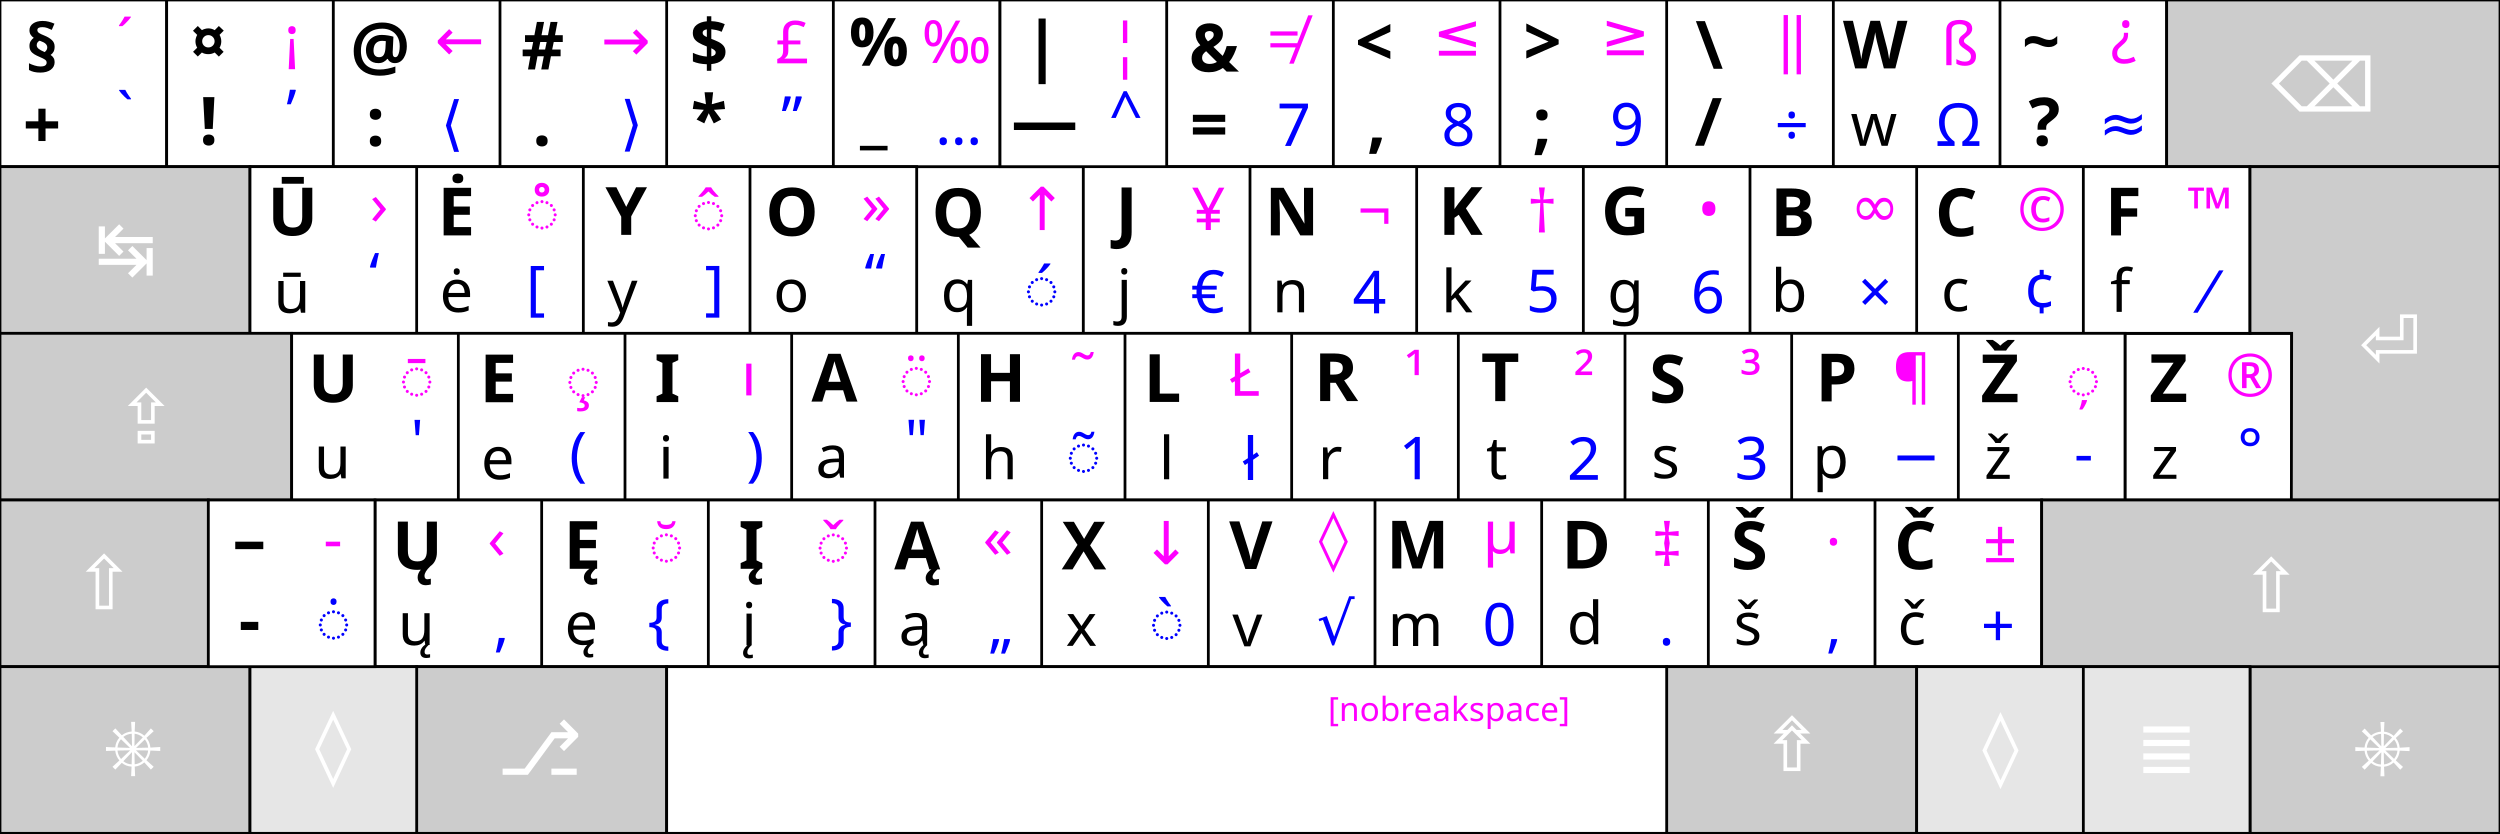
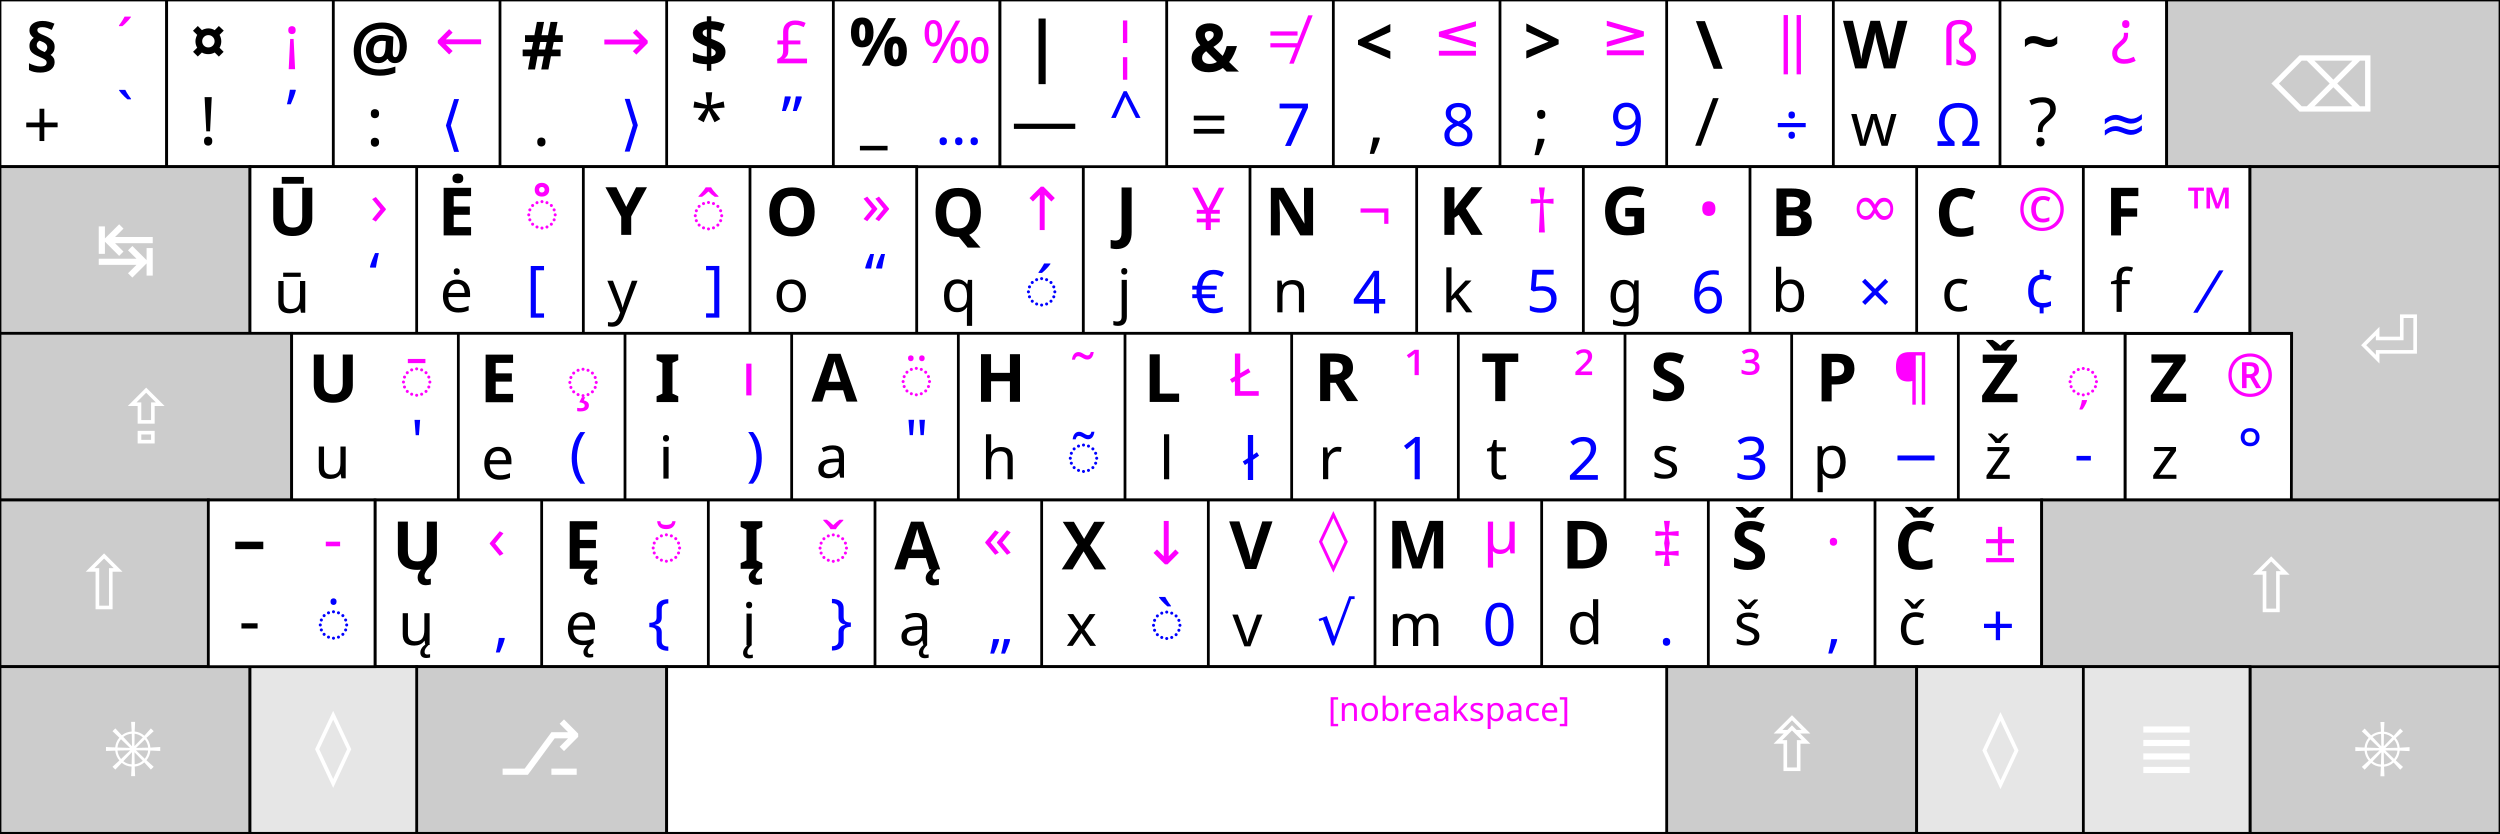
<svg xmlns="http://www.w3.org/2000/svg" width="900" height="300" version="1.0">
  <path d="m330 60h60v60h-60zm435 60h60v60h-60zm-765-120h60v60h-60z" fill="#fff" fill-rule="evenodd" stroke="#000" />
  <text x="41.972" y="22.325" fill="#ff00ff" font-family="'Noto Sans'" font-size="24px" font-weight="600" style="line-height:1.25">
    <tspan x="41.972" y="22.325" font-size="21.333px" font-weight="400" style="font-variant-caps:normal;font-variant-east-asian:normal;font-variant-ligatures:normal;font-variant-numeric:normal">´</tspan>
  </text>
  <path d="m60 0h60v60h-60z" fill="#fff" fill-rule="evenodd" stroke="#000" />
  <text x="103.034" y="47.534" fill="#0000ff" font-family="'Noto Sans'" font-size="24px" font-weight="600" style="line-height:1.25">
    <tspan x="103.034" y="47.534" font-size="21.333px" font-weight="400" style="font-variant-caps:normal;font-variant-east-asian:normal;font-variant-ligatures:normal;font-variant-numeric:normal">’</tspan>
  </text>
  <g fill-rule="evenodd" stroke="#000">
    <path d="m120 0h60v60h-60zm60 0h60v60h-60zm60 0h60v60h-60zm60 0h60v60h-60zm60 0h60v60h-60zm60 0h60v60h-60zm60 0h60v60h-60zm60 0h60v60h-60zm60 0h60v60h-60zm60 0h60v60h-60zm60 0h60v60h-60z" fill="#fff" />
    <path d="m780 0h120v60h-120zm-780 60h90v60h-90z" fill="#ccc" />
    <path d="m90 60h60v60h-60zm60 0h60v60h-60zm60 0h60v60h-60zm60 0h60v60h-60zm90-60h60v60h-60zm30 60h60v60h-60zm60 0h60v60h-60zm60 0h60v60h-60zm60 0h60v60h-60zm60 0h60v60h-60zm60 0h60v60h-60zm60 0h60v60h-60z" fill="#fff" />
    <path d="m0 120h105v60h-105z" fill="#ccc" />
    <path d="m105 120h60v60h-60zm60 0h60v60h-60zm60 0h60v60h-60zm60 0h60v60h-60zm60 0h60v60h-60zm60 0h60v60h-60zm60 0h60v60h-60zm60 0h60v60h-60zm60 0h60v60h-60zm60 0h60v60h-60zm60 0h60v60h-60z" fill="#fff" />
    <path d="m825 120h-15v-60h90v120h-75.11zm-825 60h75.002v60h-75.002z" fill="#ccc" />
    <path d="m135 180h60v60h-60zm60 0h60v60h-60zm60 0h60v60h-60zm60 0h60v60h-60zm60 0h60v60h-60zm60 0h60v60h-60zm60 0h60v60h-60zm60 0h60v60h-60zm60 0h60v60h-60zm60 0h60v60h-60z" fill="#fff" />
    <path d="m735 180h165v60h-165zm-735 60h90v60h-90zm810 0h90v60h-90zm-660 0h90v60h-90zm450 0h90v60h-90z" fill="#ccc" />
    <path d="m240 240h360v60h-360z" fill="#fff" />
    <path d="m90 240h60v60h-60zm600 0h60v60h-60zm60 0h60v60h-60z" fill="#e6e6e6" />
    <path d="m75 180h60v60h-60z" fill="#fff" />
  </g>
  <g font-family="'Noto Sans'">
    <g font-size="24px" font-weight="600">
      <text x="96.321" y="84.733" style="font-variant-caps:normal;font-variant-east-asian:normal;font-variant-ligatures:normal;font-variant-numeric:normal;line-height:1.25">
        <tspan x="96.321" y="84.733">Ū</tspan>
      </text>
      <text x="157.554" y="84.755" style="line-height:1.25">
        <tspan x="157.554" y="84.755">Ė</tspan>
      </text>
      <text x="217.954" y="84.549" style="line-height:1.25">
        <tspan x="217.954" y="84.549">Y</tspan>
      </text>
      <text x="275.553" y="84.873" style="line-height:1.25">
        <tspan x="275.553" y="84.873">O</tspan>
      </text>
      <text x="335.411" y="85.065" style="line-height:1.25">
        <tspan x="335.411" y="85.065">Q</tspan>
      </text>
      <text x="401.61" y="84.619" style="line-height:1.25">
        <tspan x="401.61" y="84.619">J</tspan>
      </text>
      <text x="455.349" y="84.739" style="line-height:1.25">
        <tspan x="455.349" y="84.739">N</tspan>
      </text>
      <text x="517.822" y="84.544" style="line-height:1.25">
        <tspan x="517.822" y="84.544">K</tspan>
      </text>
      <text x="576.429" y="84.492" style="line-height:1.25">
        <tspan x="576.429" y="84.492">G</tspan>
      </text>
      <text x="637.36" y="84.99" style="line-height:1.25">
        <tspan x="637.36" y="84.99">B</tspan>
      </text>
      <text x="696.617" y="85.023" style="line-height:1.25">
        <tspan x="696.617" y="85.023">C</tspan>
      </text>
      <text x="757.832" y="84.757" style="line-height:1.25">
        <tspan x="757.832" y="84.757">F</tspan>
      </text>
      <text x="773.712" y="144.722" style="line-height:1.25">
        <tspan x="773.712" y="144.722">Z</tspan>
      </text>
      <text x="712.983" y="144.788" style="line-height:1.25">
        <tspan x="712.983" y="144.788">Ž</tspan>
      </text>
      <text x="653.614" y="144.499" style="line-height:1.25">
        <tspan x="653.614" y="144.499">P</tspan>
      </text>
-       <text x="593.729" y="144.969" style="line-height:1.25">
-         <tspan x="593.729" y="144.969">S</tspan>
+       <text x="594.027" y="144.225" style="line-height:1.25">
+         <tspan x="594.027" y="144.225">S</tspan>
      </text>
      <text x="533.145" y="144.408" style="line-height:1.25">
        <tspan x="533.145" y="144.408">T</tspan>
      </text>
      <text x="473.092" y="144.383" style="line-height:1.25">
        <tspan x="473.092" y="144.383">R</tspan>
      </text>
      <text x="411.73" y="144.696" style="line-height:1.25">
        <tspan x="411.73" y="144.696">L</tspan>
      </text>
      <text x="350.997" y="144.647" style="line-height:1.25">
        <tspan x="350.997" y="144.647">H</tspan>
      </text>
      <text x="292.123" y="144.575" style="line-height:1.25">
        <tspan x="292.123" y="144.575">A</tspan>
      </text>
      <text x="235.605" y="144.734" style="line-height:1.25">
        <tspan x="235.605" y="144.734">I</tspan>
      </text>
      <text x="172.67" y="144.804" style="line-height:1.25">
        <tspan x="172.67" y="144.804">E</tspan>
      </text>
      <text x="110.911" y="144.766" style="line-height:1.25">
        <tspan x="110.911" y="144.766">U</tspan>
      </text>
      <text x="90" y="202.5" style="line-height:1.25" />
      <text x="85.964" y="231.763" style="line-height:1.25">
-         <tspan x="85.964" y="231.763" font-weight="700">-</tspan>
+         <tspan x="85.964" y="231.763" font-family="'Noto Sans'" font-weight="normal">-</tspan>
      </text>
      <text x="83.739" y="202.799" style="line-height:1.25">
        <tspan x="83.739" y="202.799">–</tspan>
      </text>
    </g>
    <text x="113.717" y="231.2" fill="#0000ff" font-size="21.333px" font-weight="400" style="font-variant-caps:normal;font-variant-east-asian:normal;font-variant-ligatures:normal;font-variant-numeric:normal;line-height:1.25">
      <tspan x="113.717" y="231.2" style="font-variant-caps:normal;font-variant-east-asian:normal;font-variant-ligatures:normal;font-variant-numeric:normal">̇</tspan>
    </text>
    <g font-size="24px" font-weight="600">
      <text x="8.253" y="53.424" style="line-height:1.25">
-         <tspan x="8.253" y="53.424">+</tspan>
+         <tspan x="8.253" y="53.424" font-family="'Noto Sans'" font-weight="normal">+</tspan>
      </text>
      <text x="9.183" y="25.899" style="line-height:1.25">
        <tspan x="9.183" y="25.899">§</tspan>
      </text>
      <text x="42.012" y="48.692" fill="#0000ff" style="line-height:1.25">
        <tspan x="42.012" y="48.692" font-size="21.333px" font-weight="400" style="font-variant-caps:normal;font-variant-east-asian:normal;font-variant-ligatures:normal;font-variant-numeric:normal">`</tspan>
      </text>
      <text x="45" y="7.5" style="line-height:1.25" />
      <text x="71.714" y="52.097" style="line-height:1.25">
-         <tspan x="71.714" y="52.097">!</tspan>
+         <tspan x="71.714" y="52.097" font-family="'Noto Sans'" font-weight="normal">!</tspan>
      </text>
      <text x="68.16" y="23.345" style="line-height:1.25">
        <tspan x="68.16" y="23.345">¤</tspan>
      </text>
      <text x="131.761" y="52.492" style="line-height:1.25">
-         <tspan x="131.761" y="52.492">:</tspan>
+         <tspan x="131.761" y="52.492" font-family="'Noto Sans'" font-weight="normal">:</tspan>
      </text>
      <text x="126.132" y="25.242" style="line-height:1.25">
        <tspan x="126.132" y="25.242">@</tspan>
      </text>
      <text x="191.674" y="52.411" style="line-height:1.25">
-         <tspan x="191.674" y="52.411">.</tspan>
+         <tspan x="191.674" y="52.411" font-family="'Noto Sans'" font-weight="normal">.</tspan>
      </text>
      <text x="187.629" y="25.01" style="line-height:1.25">
        <tspan x="187.629" y="25.01">#</tspan>
      </text>
      <text x="248.661" y="51.443" style="line-height:1.25">
-         <tspan x="248.661" y="51.443">*</tspan>
+         <tspan x="248.661" y="51.443" font-family="'Noto Sans'" font-weight="normal">*</tspan>
      </text>
      <text x="248.384" y="24.085" style="line-height:1.25">
        <tspan x="248.384" y="24.085">$</tspan>
      </text>
      <text x="309.619" y="50.344" style="line-height:1.25">
        <tspan x="309.619" y="50.344">_</tspan>
      </text>
      <text x="305.592" y="23.677" style="line-height:1.25">
        <tspan x="305.592" y="23.677">%</tspan>
      </text>
      <text x="364.051" y="51.905" style="line-height:1.25">
-         <tspan x="364.051" y="51.905">—</tspan>
+         <tspan x="364.051" y="51.905" font-family="'Noto Sans'" font-weight="normal">—</tspan>
      </text>
      <text x="368.551" y="24.839" style="line-height:1.25">
        <tspan x="368.551" y="24.839">|</tspan>
      </text>
      <text x="399.201" y="48.147" fill="#0000ff" style="line-height:1.25">
        <tspan x="399.201" y="48.147" font-size="21.333px" font-weight="400" style="font-variant-caps:normal;font-variant-east-asian:normal;font-variant-ligatures:normal;font-variant-numeric:normal">^</tspan>
      </text>
      <text x="428.406" y="53.324" style="line-height:1.25">
-         <tspan x="428.406" y="53.324">=</tspan>
+         <tspan x="428.406" y="53.324" font-family="'Noto Sans'" font-weight="normal">=</tspan>
      </text>
      <text x="428.014" y="25.779" style="line-height:1.25">
        <tspan x="428.014" y="25.779">&amp;</tspan>
      </text>
      <text x="459.715" y="52.534" fill="#0000ff" style="line-height:1.25">
        <tspan x="459.715" y="52.534" font-size="21.333px" font-weight="400" style="font-variant-caps:normal;font-variant-east-asian:normal;font-variant-ligatures:normal;font-variant-numeric:normal">7</tspan>
      </text>
      <text x="518.928" y="52.491" fill="#0000ff" style="line-height:1.25">
        <tspan x="518.928" y="52.491" font-size="21.333px" font-weight="400" style="font-variant-caps:normal;font-variant-east-asian:normal;font-variant-ligatures:normal;font-variant-numeric:normal">8</tspan>
      </text>
      <text x="492.135" y="52.291" style="line-height:1.25">
-         <tspan x="492.135" y="52.291">,</tspan>
+         <tspan x="492.135" y="52.291" font-family="'Noto Sans'" font-weight="normal">,</tspan>
      </text>
      <text x="487.853" y="23.633" style="line-height:1.25">
        <tspan x="487.853" y="23.633">&lt;</tspan>
      </text>
      <text x="551.669" y="52.75" style="line-height:1.25">
-         <tspan x="551.669" y="52.75">;</tspan>
+         <tspan x="551.669" y="52.75" font-family="'Noto Sans'" font-weight="normal">;</tspan>
      </text>
      <text x="548.438" y="23.454" style="line-height:1.25">
        <tspan x="548.438" y="23.454">&gt;</tspan>
      </text>
      <text x="579.629" y="52.387" fill="#0000ff" style="line-height:1.25">
        <tspan x="579.629" y="52.387" font-size="21.333px" font-weight="400" style="font-variant-caps:normal;font-variant-east-asian:normal;font-variant-ligatures:normal;font-variant-numeric:normal">9</tspan>
      </text>
      <text x="610.039" y="52.459" style="line-height:1.25">
-         <tspan x="610.039" y="52.459">/</tspan>
+         <tspan x="610.039" y="52.459" font-family="'Noto Sans'" font-weight="normal">/</tspan>
      </text>
      <text x="610.382" y="24.759" style="line-height:1.25">
        <tspan x="610.382" y="24.759">\</tspan>
      </text>
      <text x="638.946" y="52.557" fill="#0000ff" style="line-height:1.25">
        <tspan x="638.946" y="52.557" font-size="21.333px" font-weight="400" style="font-variant-caps:normal;font-variant-east-asian:normal;font-variant-ligatures:normal;font-variant-numeric:normal">÷</tspan>
      </text>
      <text x="663.474" y="24.626" style="line-height:1.25">
        <tspan x="663.474" y="24.626">W</tspan>
      </text>
      <text x="730.291" y="52.383" style="line-height:1.25">
-         <tspan x="730.291" y="52.383">?</tspan>
+         <tspan x="730.291" y="52.383" font-family="'Noto Sans'" font-weight="normal">?</tspan>
      </text>
      <text x="727.938" y="23.425" style="line-height:1.25">
        <tspan x="727.938" y="23.425">~</tspan>
      </text>
      <text x="141.178" y="204.914" style="line-height:1.25">
        <tspan x="141.178" y="204.914">Ų</tspan>
      </text>
      <text x="202.939" y="204.777" style="line-height:1.25">
        <tspan x="202.939" y="204.777">Ę</tspan>
      </text>
      <text x="265.869" y="204.773" style="line-height:1.25">
        <tspan x="265.869" y="204.773">Į</tspan>
      </text>
      <text x="321.92" y="204.994" style="line-height:1.25">
        <tspan x="321.92" y="204.994">Ą</tspan>
      </text>
      <text x="382.215" y="204.981" style="line-height:1.25">
        <tspan x="382.215" y="204.981">X</tspan>
      </text>
      <text x="442.504" y="204.838" style="line-height:1.25">
        <tspan x="442.504" y="204.838">V</tspan>
      </text>
      <text x="499.063" y="204.653" style="line-height:1.25">
        <tspan x="499.063" y="204.653">M</tspan>
      </text>
      <text x="562.141" y="204.685" style="line-height:1.25">
        <tspan x="562.141" y="204.685">D</tspan>
      </text>
      <text x="623.147" y="204.945" style="line-height:1.25">
        <tspan x="623.147" y="204.945">Š</tspan>
      </text>
      <text x="681.896" y="204.91" style="line-height:1.25">
        <tspan x="681.896" y="204.91">Č</tspan>
      </text>
    </g>
    <g fill="#00f">
      <text x="413.688" y="231.315" font-size="21.333px" font-weight="400" style="font-variant-caps:normal;font-variant-east-asian:normal;font-variant-ligatures:normal;font-variant-numeric:normal;line-height:1.25">
        <tspan x="413.688" y="231.315" style="font-variant-caps:normal;font-variant-east-asian:normal;font-variant-ligatures:normal;font-variant-numeric:normal">̀</tspan>
      </text>
      <text x="383.724" y="171.176" font-size="21.333px" font-weight="400" style="font-variant-caps:normal;font-variant-east-asian:normal;font-variant-ligatures:normal;font-variant-numeric:normal;line-height:1.25">
        <tspan x="383.724" y="171.176" style="font-variant-caps:normal;font-variant-east-asian:normal;font-variant-ligatures:normal;font-variant-numeric:normal">̃</tspan>
      </text>
      <text x="368.65" y="111.271" font-size="24px" font-weight="600" style="line-height:1.25">
        <tspan x="368.65" y="111.271" font-size="21.333px" font-weight="400" style="font-variant-caps:normal;font-variant-east-asian:normal;font-variant-ligatures:normal;font-variant-numeric:normal">́</tspan>
      </text>
      <g font-size="21.333px" font-weight="400">
        <text x="147.835" y="166.394" style="font-variant-caps:normal;font-variant-east-asian:normal;font-variant-ligatures:normal;font-variant-numeric:normal;line-height:1.25">
          <tspan x="147.835" y="166.394" style="font-variant-caps:normal;font-variant-east-asian:normal;font-variant-ligatures:normal;font-variant-numeric:normal">'</tspan>
        </text>
        <text x="204.947" y="170.774" style="font-variant-caps:normal;font-variant-east-asian:normal;font-variant-ligatures:normal;font-variant-numeric:normal;line-height:1.25">
          <tspan x="204.947" y="170.774" style="font-variant-caps:normal;font-variant-east-asian:normal;font-variant-ligatures:normal;font-variant-numeric:normal">(</tspan>
        </text>
        <text x="268.696" y="170.745" style="font-variant-caps:normal;font-variant-east-asian:normal;font-variant-ligatures:normal;font-variant-numeric:normal;line-height:1.25">
          <tspan x="268.696" y="170.745" style="font-variant-caps:normal;font-variant-east-asian:normal;font-variant-ligatures:normal;font-variant-numeric:normal">)</tspan>
        </text>
        <text x="325.671" y="166.354" style="font-variant-caps:normal;font-variant-east-asian:normal;font-variant-ligatures:normal;font-variant-numeric:normal;line-height:1.25">
          <tspan x="325.671" y="166.354" style="font-variant-caps:normal;font-variant-east-asian:normal;font-variant-ligatures:normal;font-variant-numeric:normal">"</tspan>
        </text>
        <text x="177.855" y="232.13" style="font-variant-caps:normal;font-variant-east-asian:normal;font-variant-ligatures:normal;font-variant-numeric:normal;line-height:1.25">
          <tspan x="177.855" y="232.13" style="font-variant-caps:normal;font-variant-east-asian:normal;font-variant-ligatures:normal;font-variant-numeric:normal">‚</tspan>
        </text>
        <text x="233.169" y="230.933" style="font-variant-caps:normal;font-variant-east-asian:normal;font-variant-ligatures:normal;font-variant-numeric:normal;line-height:1.25">
          <tspan x="233.169" y="230.933" style="font-variant-caps:normal;font-variant-east-asian:normal;font-variant-ligatures:normal;font-variant-numeric:normal">{</tspan>
        </text>
        <text x="298.813" y="230.823" style="font-variant-caps:normal;font-variant-east-asian:normal;font-variant-ligatures:normal;font-variant-numeric:normal;line-height:1.25">
          <tspan x="298.813" y="230.823" style="font-variant-caps:normal;font-variant-east-asian:normal;font-variant-ligatures:normal;font-variant-numeric:normal">}</tspan>
        </text>
        <text x="355.845" y="232.54" style="font-variant-caps:normal;font-variant-east-asian:normal;font-variant-ligatures:normal;font-variant-numeric:normal;line-height:1.25">
          <tspan x="355.845" y="232.54" style="font-variant-caps:normal;font-variant-east-asian:normal;font-variant-ligatures:normal;font-variant-numeric:normal">„</tspan>
        </text>
      </g>
      <g font-size="24px" font-weight="600">
        <text x="132.92" y="106.346" style="line-height:1.25">
          <tspan x="132.92" y="106.346" font-size="21.333px" font-weight="400" style="font-variant-caps:normal;font-variant-east-asian:normal;font-variant-ligatures:normal;font-variant-numeric:normal">‘</tspan>
        </text>
        <text x="189.366" y="110.991" style="line-height:1.25">
          <tspan x="189.366" y="110.991" font-size="21.333px" font-weight="400" style="font-variant-caps:normal;font-variant-east-asian:normal;font-variant-ligatures:normal;font-variant-numeric:normal">[</tspan>
        </text>
        <text x="253.649" y="110.978" style="line-height:1.25">
          <tspan x="253.649" y="110.978" font-size="21.333px" font-weight="400" style="font-variant-caps:normal;font-variant-east-asian:normal;font-variant-ligatures:normal;font-variant-numeric:normal">]</tspan>
        </text>
        <text x="311.211" y="106.666" style="line-height:1.25">
          <tspan x="311.211" y="106.666" font-size="21.333px" font-weight="400" style="font-variant-caps:normal;font-variant-east-asian:normal;font-variant-ligatures:normal;font-variant-numeric:normal">“</tspan>
        </text>
        <text x="428.733" y="112.567" style="line-height:1.25">
          <tspan x="428.733" y="112.567" font-size="21.333px" font-weight="400" style="font-variant-caps:normal;font-variant-east-asian:normal;font-variant-ligatures:normal;font-variant-numeric:normal">€</tspan>
        </text>
        <text x="486.915" y="112.789" style="line-height:1.25">
          <tspan x="486.915" y="112.789" font-size="21.333px" font-weight="400" style="font-variant-caps:normal;font-variant-east-asian:normal;font-variant-ligatures:normal;font-variant-numeric:normal">4</tspan>
        </text>
        <text x="549.395" y="112.373" style="line-height:1.25">
          <tspan x="549.395" y="112.373" font-size="21.333px" font-weight="400" style="font-variant-caps:normal;font-variant-east-asian:normal;font-variant-ligatures:normal;font-variant-numeric:normal">5</tspan>
        </text>
        <text x="608.719" y="112.715" style="line-height:1.25">
          <tspan x="608.719" y="112.715" font-size="21.333px" font-weight="400" style="font-variant-caps:normal;font-variant-east-asian:normal;font-variant-ligatures:normal;font-variant-numeric:normal">6</tspan>
        </text>
        <text x="668.963" y="112.602" style="line-height:1.25">
          <tspan x="668.963" y="112.602" font-size="21.333px" font-weight="400" style="font-variant-caps:normal;font-variant-east-asian:normal;font-variant-ligatures:normal;font-variant-numeric:normal">×</tspan>
        </text>
      </g>
      <g font-size="21.333px" font-weight="400">
        <text x="447.577" y="172.805" style="font-variant-caps:normal;font-variant-east-asian:normal;font-variant-ligatures:normal;font-variant-numeric:normal;line-height:1.25">
          <tspan x="447.577" y="172.805" style="font-variant-caps:normal;font-variant-east-asian:normal;font-variant-ligatures:normal;font-variant-numeric:normal">ł</tspan>
        </text>
        <text x="503.544" y="172.531" style="font-variant-caps:normal;font-variant-east-asian:normal;font-variant-ligatures:normal;font-variant-numeric:normal;line-height:1.25">
          <tspan x="503.544" y="172.531" style="font-variant-caps:normal;font-variant-east-asian:normal;font-variant-ligatures:normal;font-variant-numeric:normal">1</tspan>
        </text>
        <text x="564.138" y="172.739" style="font-variant-caps:normal;font-variant-east-asian:normal;font-variant-ligatures:normal;font-variant-numeric:normal;line-height:1.25">
          <tspan x="564.138" y="172.739" style="font-variant-caps:normal;font-variant-east-asian:normal;font-variant-ligatures:normal;font-variant-numeric:normal">2</tspan>
        </text>
        <text x="624.524" y="172.565" style="font-variant-caps:normal;font-variant-east-asian:normal;font-variant-ligatures:normal;font-variant-numeric:normal;line-height:1.25">
          <tspan x="624.524" y="172.565" style="font-variant-caps:normal;font-variant-east-asian:normal;font-variant-ligatures:normal;font-variant-numeric:normal">3</tspan>
        </text>
        <text x="680.825" y="171.551" style="font-variant-caps:normal;font-variant-east-asian:normal;font-variant-ligatures:normal;font-variant-numeric:normal;line-height:1.25">
          <tspan x="680.825" y="171.551" style="font-variant-caps:normal;font-variant-east-asian:normal;font-variant-ligatures:normal;font-variant-numeric:normal">−</tspan>
        </text>
      </g>
      <g font-size="24px" font-weight="600">
        <text x="746.689" y="170.667" style="line-height:1.25">
          <tspan x="746.689" y="170.667" font-size="21.333px" font-weight="400" style="font-variant-caps:normal;font-variant-east-asian:normal;font-variant-ligatures:normal;font-variant-numeric:normal">-</tspan>
        </text>
        <text x="805.485" y="169.55" style="line-height:1.25">
          <tspan x="805.485" y="169.55" font-size="21.333px" font-weight="400" style="font-variant-caps:normal;font-variant-east-asian:normal;font-variant-ligatures:normal;font-variant-numeric:normal">°</tspan>
        </text>
        <text x="793.646" y="112.575" style="line-height:1.25">
          <tspan x="793.646" y="112.575" font-size="21.333px" font-weight="400" style="font-variant-caps:normal;font-variant-east-asian:normal;font-variant-ligatures:normal;font-variant-numeric:normal">⁄</tspan>
        </text>
        <text x="728.204" y="112.595" style="line-height:1.25">
          <tspan x="728.204" y="112.595" font-size="21.333px" font-weight="400" style="font-variant-caps:normal;font-variant-east-asian:normal;font-variant-ligatures:normal;font-variant-numeric:normal">¢</tspan>
        </text>
      </g>
      <g font-size="21.333px" font-weight="400">
        <text x="474.065" y="231.952" style="font-variant-caps:normal;font-variant-east-asian:normal;font-variant-ligatures:normal;font-variant-numeric:normal;line-height:1.25">
          <tspan x="474.065" y="231.952" style="font-variant-caps:normal;font-variant-east-asian:normal;font-variant-ligatures:normal;font-variant-numeric:normal">√</tspan>
        </text>
        <text x="533.726" y="232.427" style="font-variant-caps:normal;font-variant-east-asian:normal;font-variant-ligatures:normal;font-variant-numeric:normal;line-height:1.25">
          <tspan x="533.726" y="232.427" style="font-variant-caps:normal;font-variant-east-asian:normal;font-variant-ligatures:normal;font-variant-numeric:normal">0</tspan>
        </text>
        <text x="597.085" y="232.207" style="font-variant-caps:normal;font-variant-east-asian:normal;font-variant-ligatures:normal;font-variant-numeric:normal;line-height:1.25">
          <tspan x="597.085" y="232.207" style="font-variant-caps:normal;font-variant-east-asian:normal;font-variant-ligatures:normal;font-variant-numeric:normal">.</tspan>
        </text>
        <text x="657.308" y="232.53" style="font-variant-caps:normal;font-variant-east-asian:normal;font-variant-ligatures:normal;font-variant-numeric:normal;line-height:1.25;white-space:pre">
          <tspan x="657.308" y="232.53" style="font-variant-caps:normal;font-variant-east-asian:normal;font-variant-ligatures:normal;font-variant-numeric:normal">,</tspan>
        </text>
      </g>
      <text x="713.174" y="232.84" font-size="24px" font-weight="600" style="line-height:1.25">
        <tspan x="713.174" y="232.84" font-size="21.333px" font-weight="400" style="font-variant-caps:normal;font-variant-east-asian:normal;font-variant-ligatures:normal;font-variant-numeric:normal">+</tspan>
      </text>
    </g>
    <g fill="#fff" font-weight="600" stroke-width="1.162">
      <text x="178.91" y="278.923" font-size="26.667px" style="font-variant-caps:normal;font-variant-east-asian:normal;font-variant-ligatures:normal;font-variant-numeric:normal;line-height:1.25">
        <tspan x="178.91" y="278.923" font-weight="400" style="font-variant-caps:normal;font-variant-east-asian:normal;font-variant-ligatures:normal;font-variant-numeric:normal">⎇</tspan>
      </text>
      <text x="633.936" y="277.58" font-size="27.887px" style="line-height:1.25">
        <tspan x="633.936" y="277.58" font-size="26.667px" font-weight="400" style="font-variant-caps:normal;font-variant-east-asian:normal;font-variant-ligatures:normal;font-variant-numeric:normal">⇮</tspan>
      </text>
      <text x="37.251" y="277.48" font-size="26.667px" style="font-variant-caps:normal;font-variant-east-asian:normal;font-variant-ligatures:normal;font-variant-numeric:normal;line-height:1.25">
        <tspan x="37.251" y="277.48" font-weight="400" style="font-variant-caps:normal;font-variant-east-asian:normal;font-variant-ligatures:normal;font-variant-numeric:normal">⎈</tspan>
      </text>
      <text x="113.35" y="277.417" font-size="27.887px" style="line-height:1.25">
        <tspan x="113.35" y="277.417" font-size="26.667px" style="font-variant-caps:normal;font-variant-east-asian:normal;font-variant-ligatures:normal;font-variant-numeric:normal">◊</tspan>
      </text>
      <text x="849.272" y="132.623" font-size="27.887px" style="line-height:1.25">
        <tspan x="849.272" y="132.623" font-size="26.667px" font-weight="400" style="font-variant-caps:normal;font-variant-east-asian:normal;font-variant-ligatures:normal;font-variant-numeric:normal">⏎</tspan>
      </text>
      <g font-size="26.667px">
        <text x="34.096" y="98.7" style="font-variant-caps:normal;font-variant-east-asian:normal;font-variant-ligatures:normal;font-variant-numeric:normal;line-height:1.25">
          <tspan x="34.096" y="98.7" font-weight="400" style="font-variant-caps:normal;font-variant-east-asian:normal;font-variant-ligatures:normal;font-variant-numeric:normal">↹</tspan>
        </text>
        <text x="806.464" y="220.396" style="font-variant-caps:normal;font-variant-east-asian:normal;font-variant-ligatures:normal;font-variant-numeric:normal;line-height:1.25">
          <tspan x="806.464" y="220.396" font-weight="400" style="font-variant-caps:normal;font-variant-east-asian:normal;font-variant-ligatures:normal;font-variant-numeric:normal">⇧</tspan>
        </text>
        <text x="41.446" y="159.65" style="font-variant-caps:normal;font-variant-east-asian:normal;font-variant-ligatures:normal;font-variant-numeric:normal;line-height:1.25">
          <tspan x="41.446" y="159.65" font-weight="400" style="font-variant-caps:normal;font-variant-east-asian:normal;font-variant-ligatures:normal;font-variant-numeric:normal">⇪</tspan>
        </text>
        <text x="817.679" y="40.185" style="font-variant-caps:normal;font-variant-east-asian:normal;font-variant-ligatures:normal;font-variant-numeric:normal;line-height:1.25">
          <tspan x="817.679" y="40.185" font-weight="400" style="font-variant-caps:normal;font-variant-east-asian:normal;font-variant-ligatures:normal;font-variant-numeric:normal">⌫</tspan>
        </text>
        <text x="26.298" y="219.327" style="font-variant-caps:normal;font-variant-east-asian:normal;font-variant-ligatures:normal;font-variant-numeric:normal;line-height:1.25">
          <tspan x="26.298" y="219.327" font-weight="400" style="font-variant-caps:normal;font-variant-east-asian:normal;font-variant-ligatures:normal;font-variant-numeric:normal">⇧</tspan>
        </text>
        <text x="768.761" y="278.296" style="font-variant-caps:normal;font-variant-east-asian:normal;font-variant-ligatures:normal;font-variant-numeric:normal;line-height:1.25">
          <tspan x="768.761" y="278.296" font-weight="400" style="font-variant-caps:normal;font-variant-east-asian:normal;font-variant-ligatures:normal;font-variant-numeric:normal">≣</tspan>
        </text>
        <text x="847.004" y="277.524" style="font-variant-caps:normal;font-variant-east-asian:normal;font-variant-ligatures:normal;font-variant-numeric:normal;line-height:1.25">
          <tspan x="847.004" y="277.524" font-weight="400" style="font-variant-caps:normal;font-variant-east-asian:normal;font-variant-ligatures:normal;font-variant-numeric:normal">⎈</tspan>
        </text>
      </g>
      <text x="713.577" y="277.875" font-size="27.887px" style="line-height:1.25">
        <tspan x="713.577" y="277.875" font-size="26.667px" font-weight="700" style="font-variant-caps:normal;font-variant-east-asian:normal;font-variant-ligatures:normal;font-variant-numeric:normal">◊</tspan>
      </text>
    </g>
    <g font-size="24px" font-weight="600">
      <g fill="#f0f">
        <text x="156.551" y="21.741" style="line-height:1.25">
          <tspan x="156.551" y="21.741" font-size="21.333px" font-weight="400" style="font-variant-caps:normal;font-variant-east-asian:normal;font-variant-ligatures:normal;font-variant-numeric:normal">←</tspan>
        </text>
        <text x="216.343" y="21.802" style="line-height:1.25">
          <tspan x="216.343" y="21.802" font-size="21.333px" font-weight="400" style="font-variant-caps:normal;font-variant-east-asian:normal;font-variant-ligatures:normal;font-variant-numeric:normal">→</tspan>
        </text>
        <text x="279.126" y="22.801" style="line-height:1.25">
          <tspan x="279.126" y="22.801" font-size="21.333px" font-weight="400" style="font-variant-caps:normal;font-variant-east-asian:normal;font-variant-ligatures:normal;font-variant-numeric:normal">£</tspan>
        </text>
      </g>
      <g fill="#00f">
        <text x="336.704" y="51.987" style="line-height:1.25">
          <tspan x="336.704" y="51.987" font-size="21.333px" font-weight="400" style="font-variant-caps:normal;font-variant-east-asian:normal;font-variant-ligatures:normal;font-variant-numeric:normal">…</tspan>
        </text>
        <text x="281.254" y="49.948" style="line-height:1.25">
          <tspan x="281.254" y="49.948" font-size="21.333px" font-weight="400" style="font-variant-caps:normal;font-variant-east-asian:normal;font-variant-ligatures:normal;font-variant-numeric:normal">”</tspan>
        </text>
        <text x="158.628" y="51.866" style="line-height:1.25">
          <tspan x="158.628" y="51.866" font-size="21.333px" font-weight="400" style="font-variant-caps:normal;font-variant-east-asian:normal;font-variant-ligatures:normal;font-variant-numeric:normal">⟨</tspan>
        </text>
        <text x="223.196" y="51.771" style="line-height:1.25">
          <tspan x="223.196" y="51.771" font-size="21.333px" font-weight="400" style="font-variant-caps:normal;font-variant-east-asian:normal;font-variant-ligatures:normal;font-variant-numeric:normal">⟩</tspan>
        </text>
        <text x="696.691" y="52.527" style="line-height:1.25">
          <tspan x="696.691" y="52.527" font-size="21.333px" font-weight="400" style="font-variant-caps:normal;font-variant-east-asian:normal;font-variant-ligatures:normal;font-variant-numeric:normal">Ω</tspan>
        </text>
        <text x="755.47" y="51.641" style="line-height:1.25">
          <tspan x="755.47" y="51.641" font-size="21.333px" font-weight="400" style="font-variant-caps:normal;font-variant-east-asian:normal;font-variant-ligatures:normal;font-variant-numeric:normal">≈</tspan>
        </text>
      </g>
      <g fill="#f0f">
        <text x="759.87" y="18.864" style="line-height:1.25">
          <tspan x="759.87" y="18.864" font-size="21.333px" font-weight="400" style="font-variant-caps:normal;font-variant-east-asian:normal;font-variant-ligatures:normal;font-variant-numeric:normal">¿</tspan>
        </text>
        <text x="801.179" y="142.671" style="line-height:1.25">
          <tspan x="801.179" y="142.671" font-size="21.333px" font-weight="400" style="font-variant-caps:normal;font-variant-east-asian:normal;font-variant-ligatures:normal;font-variant-numeric:normal">®</tspan>
        </text>
        <text x="787.389" y="82.766" style="line-height:1.25">
          <tspan x="787.389" y="82.766" font-size="21.333px" font-weight="700" style="font-variant-caps:normal;font-variant-east-asian:normal;font-variant-ligatures:normal;font-variant-numeric:normal">™</tspan>
        </text>
      </g>
-       <text transform="translate(-4.0684 -1.4767)" x="747.707" y="145.092" fill="#00ff00" style="inline-size:0;line-height:1.25;white-space:pre">
+       <text transform="translate(-4.0684,-1.4767)" x="747.707" y="145.092" fill="#00ff00" style="inline-size:0;line-height:1.25;white-space:pre">
        <tspan x="747.707" y="145.092" fill="#ff00ff" font-size="21.333px" font-weight="400" style="font-variant-caps:normal;font-variant-east-asian:normal;font-variant-ligatures:normal;font-variant-numeric:normal">̦</tspan>
      </text>
    </g>
    <g fill="#f0f">
      <text x="726.254" y="82.936" font-size="24px" font-weight="600" style="line-height:1.25">
        <tspan x="726.254" y="82.936" font-size="21.333px" font-weight="400" style="font-variant-caps:normal;font-variant-east-asian:normal;font-variant-ligatures:normal;font-variant-numeric:normal">©</tspan>
      </text>
      <text x="666.091" y="81.567" font-size="24px" font-weight="600" style="line-height:1.25">
        <tspan x="666.091" y="81.567" font-size="21.333px" font-weight="400" style="font-variant-caps:normal;font-variant-east-asian:normal;font-variant-ligatures:normal;font-variant-numeric:normal">∞</tspan>
      </text>
      <text x="681.376" y="142.978" font-size="21.333px" font-weight="400" style="font-variant-caps:normal;font-variant-east-asian:normal;font-variant-ligatures:normal;font-variant-numeric:normal;line-height:1.25">
        <tspan x="681.376" y="142.978" style="font-variant-caps:normal;font-variant-east-asian:normal;font-variant-ligatures:normal;font-variant-numeric:normal">¶</tspan>
      </text>
      <g font-size="24px" font-weight="600">
        <text x="713.94" y="202.416" style="line-height:1.25">
          <tspan x="713.94" y="202.416" font-size="21.333px" font-weight="400" style="font-variant-caps:normal;font-variant-east-asian:normal;font-variant-ligatures:normal;font-variant-numeric:normal">±</tspan>
        </text>
        <text x="639.345" y="21.626" style="line-height:1.25">
          <tspan x="639.345" y="21.626" font-size="21.333px" font-weight="400" style="font-variant-caps:normal;font-variant-east-asian:normal;font-variant-ligatures:normal;font-variant-numeric:normal">‖</tspan>
        </text>
        <text x="576.18" y="19.889" style="line-height:1.25">
          <tspan x="576.18" y="19.889" font-size="21.333px" font-weight="400" style="font-variant-caps:normal;font-variant-east-asian:normal;font-variant-ligatures:normal;font-variant-numeric:normal">≥</tspan>
        </text>
        <text x="515.732" y="20.045" style="line-height:1.25">
          <tspan x="515.732" y="20.045" font-size="21.333px" font-weight="400" style="font-variant-caps:normal;font-variant-east-asian:normal;font-variant-ligatures:normal;font-variant-numeric:normal">≤</tspan>
        </text>
        <text x="456.147" y="21.69" style="line-height:1.25">
          <tspan x="456.147" y="21.69" font-size="21.333px" font-weight="400" style="font-variant-caps:normal;font-variant-east-asian:normal;font-variant-ligatures:normal;font-variant-numeric:normal">≠</tspan>
        </text>
        <text x="399.163" y="23.57" style="line-height:1.25">
          <tspan x="399.163" y="23.57" font-size="21.333px" font-weight="400" style="font-variant-caps:normal;font-variant-east-asian:normal;font-variant-ligatures:normal;font-variant-numeric:normal">¦</tspan>
        </text>
        <text x="331.814" y="22.645" style="line-height:1.25">
          <tspan x="331.814" y="22.645" font-size="21.333px" font-weight="400" style="font-variant-caps:normal;font-variant-east-asian:normal;font-variant-ligatures:normal;font-variant-numeric:normal">‰</tspan>
        </text>
        <text x="102.245" y="21.042" style="line-height:1.25">
          <tspan x="102.245" y="21.042" font-size="21.333px" font-weight="400" style="font-variant-caps:normal;font-variant-east-asian:normal;font-variant-ligatures:normal;font-variant-numeric:normal">¡</tspan>
        </text>
      </g>
      <g font-size="21.333px" font-weight="400">
        <text x="116.426" y="201.55" style="font-variant-caps:normal;font-variant-east-asian:normal;font-variant-ligatures:normal;font-variant-numeric:normal;line-height:1.25">
          <tspan x="116.426" y="201.55" style="font-variant-caps:normal;font-variant-east-asian:normal;font-variant-ligatures:normal;font-variant-numeric:normal">‑</tspan>
        </text>
        <text x="626.597" y="143.72" style="font-variant-caps:normal;font-variant-east-asian:normal;font-variant-ligatures:normal;font-variant-numeric:normal;line-height:1.25">
          <tspan x="626.597" y="143.72" style="font-variant-caps:normal;font-variant-east-asian:normal;font-variant-ligatures:normal;font-variant-numeric:normal">³</tspan>
        </text>
        <text x="566.621" y="143.906" style="font-variant-caps:normal;font-variant-east-asian:normal;font-variant-ligatures:normal;font-variant-numeric:normal;line-height:1.25">
          <tspan x="566.621" y="143.906" style="font-variant-caps:normal;font-variant-east-asian:normal;font-variant-ligatures:normal;font-variant-numeric:normal">²</tspan>
        </text>
        <text x="505.64" y="143.92" style="font-variant-caps:normal;font-variant-east-asian:normal;font-variant-ligatures:normal;font-variant-numeric:normal;line-height:1.25">
          <tspan x="505.64" y="143.92" style="font-variant-caps:normal;font-variant-east-asian:normal;font-variant-ligatures:normal;font-variant-numeric:normal">¹</tspan>
        </text>
      </g>
    </g>
    <g fill="#0f0">
      <text x="385.052" y="142.397" font-size="21.333px" font-weight="400" style="font-variant-caps:normal;font-variant-east-asian:normal;font-variant-ligatures:normal;font-variant-numeric:normal;line-height:1.25">
        <tspan x="385.052" y="142.397" fill="#ff00ff" style="font-variant-caps:normal;font-variant-east-asian:normal;font-variant-ligatures:normal;font-variant-numeric:normal">˜</tspan>
      </text>
      <text x="323.541" y="143.573" font-size="24px" font-weight="600" style="line-height:1.25">
        <tspan x="323.541" y="143.573" fill="#ff00ff" font-size="21.333px" font-weight="400" style="font-variant-caps:normal;font-variant-east-asian:normal;font-variant-ligatures:normal;font-variant-numeric:normal">̈</tspan>
      </text>
      <text x="266.838" y="142.347" font-size="21.333px" font-weight="400" style="font-variant-caps:normal;font-variant-east-asian:normal;font-variant-ligatures:normal;font-variant-numeric:normal;line-height:1.25">
        <tspan x="266.838" y="142.347" fill="#ff00ff" style="font-variant-caps:normal;font-variant-east-asian:normal;font-variant-ligatures:normal;font-variant-numeric:normal">ı</tspan>
      </text>
      <text x="143.659" y="143.747" font-size="21.333px" font-weight="400" style="font-variant-caps:normal;font-variant-east-asian:normal;font-variant-ligatures:normal;font-variant-numeric:normal;line-height:1.25">
        <tspan x="143.659" y="143.747" fill="#ff00ff" style="font-variant-caps:normal;font-variant-east-asian:normal;font-variant-ligatures:normal;font-variant-numeric:normal">̄</tspan>
      </text>
    </g>
    <text x="175.458" y="201.288" fill="#ff00ff" font-size="21.333px" font-weight="400" style="font-variant-caps:normal;font-variant-east-asian:normal;font-variant-ligatures:normal;font-variant-numeric:normal;line-height:1.25">
      <tspan x="175.458" y="201.288" style="font-variant-caps:normal;font-variant-east-asian:normal;font-variant-ligatures:normal;font-variant-numeric:normal">‹</tspan>
    </text>
    <text x="133.141" y="80.966" fill="#ff00ff" font-size="24px" font-weight="600" style="line-height:1.25">
      <tspan x="133.141" y="80.966" font-size="21.333px" font-weight="400" style="font-variant-caps:normal;font-variant-east-asian:normal;font-variant-ligatures:normal;font-variant-numeric:normal">›</tspan>
    </text>
    <g font-size="21.333px" font-weight="400">
      <text x="233.561" y="203.493" fill="#00ff00" style="font-variant-caps:normal;font-variant-east-asian:normal;font-variant-ligatures:normal;font-variant-numeric:normal;line-height:1.25">
        <tspan x="233.561" y="203.493" fill="#ff00ff" style="font-variant-caps:normal;font-variant-east-asian:normal;font-variant-ligatures:normal;font-variant-numeric:normal">̆</tspan>
      </text>
      <text x="293.645" y="203.522" fill="#00ff00" style="font-variant-caps:normal;font-variant-east-asian:normal;font-variant-ligatures:normal;font-variant-numeric:normal;line-height:1.25">
        <tspan x="293.645" y="203.522" fill="#ff00ff" style="font-variant-caps:normal;font-variant-east-asian:normal;font-variant-ligatures:normal;font-variant-numeric:normal">̌</tspan>
      </text>
      <text x="353.817" y="200.924" fill="#ff00ff" style="font-variant-caps:normal;font-variant-east-asian:normal;font-variant-ligatures:normal;font-variant-numeric:normal;line-height:1.25">
        <tspan x="353.817" y="200.924" style="font-variant-caps:normal;font-variant-east-asian:normal;font-variant-ligatures:normal;font-variant-numeric:normal">«</tspan>
      </text>
    </g>
    <text x="310.052" y="80.823" fill="#ff00ff" font-size="24px" font-weight="600" style="line-height:1.25">
      <tspan x="310.052" y="80.823" font-size="21.333px" font-weight="400" style="font-variant-caps:normal;font-variant-east-asian:normal;font-variant-ligatures:normal;font-variant-numeric:normal">»</tspan>
    </text>
    <text x="248.722" y="83.863" fill="#00ff00" font-size="24px" font-weight="600" style="line-height:1.25">
      <tspan x="248.722" y="83.863" fill="#ff00ff" font-size="21.333px" font-weight="400" style="font-variant-caps:normal;font-variant-east-asian:normal;font-variant-ligatures:normal;font-variant-numeric:normal">̂</tspan>
    </text>
    <g fill="#f0f">
      <text x="428.905" y="82.796" font-size="24px" font-weight="600" style="line-height:1.25">
        <tspan x="428.905" y="82.796" font-size="21.333px" font-weight="400" style="font-variant-caps:normal;font-variant-east-asian:normal;font-variant-ligatures:normal;font-variant-numeric:normal">¥</tspan>
      </text>
      <text x="410.906" y="203.082" font-size="21.333px" font-weight="400" style="font-variant-caps:normal;font-variant-east-asian:normal;font-variant-ligatures:normal;font-variant-numeric:normal;line-height:1.25">
        <tspan x="410.906" y="203.082" style="font-variant-caps:normal;font-variant-east-asian:normal;font-variant-ligatures:normal;font-variant-numeric:normal">↓</tspan>
      </text>
      <text x="366.252" y="82.818" font-size="24px" font-weight="600" style="line-height:1.25">
        <tspan x="366.252" y="82.818" font-size="21.333px" font-weight="400" style="font-variant-caps:normal;font-variant-east-asian:normal;font-variant-ligatures:normal;font-variant-numeric:normal">↑</tspan>
      </text>
      <text x="488.738" y="83.312" font-size="24px" font-weight="600" style="line-height:1.25">
        <tspan x="488.738" y="83.312" font-size="21.333px" font-weight="400" style="font-variant-caps:normal;font-variant-east-asian:normal;font-variant-ligatures:normal;font-variant-numeric:normal">¬</tspan>
      </text>
      <g font-size="21.333px" font-weight="400">
        <text x="474.741" y="201.187" style="font-variant-caps:normal;font-variant-east-asian:normal;font-variant-ligatures:normal;font-variant-numeric:normal;line-height:1.25">
          <tspan x="474.741" y="201.187" style="font-variant-caps:normal;font-variant-east-asian:normal;font-variant-ligatures:normal;font-variant-numeric:normal">◊</tspan>
        </text>
        <text x="533.824" y="199.22" style="font-variant-caps:normal;font-variant-east-asian:normal;font-variant-ligatures:normal;font-variant-numeric:normal;line-height:1.25">
          <tspan x="533.824" y="199.22" style="font-variant-caps:normal;font-variant-east-asian:normal;font-variant-ligatures:normal;font-variant-numeric:normal">µ</tspan>
        </text>
        <text x="594.667" y="203.727" style="font-variant-caps:normal;font-variant-east-asian:normal;font-variant-ligatures:normal;font-variant-numeric:normal;line-height:1.25">
          <tspan x="594.667" y="203.727" style="font-variant-caps:normal;font-variant-east-asian:normal;font-variant-ligatures:normal;font-variant-numeric:normal">‡</tspan>
        </text>
      </g>
      <g font-size="24px" font-weight="600">
        <text x="549.702" y="83.688" style="line-height:1.25">
          <tspan x="549.702" y="83.688" font-size="21.333px" font-weight="400" style="font-variant-caps:normal;font-variant-east-asian:normal;font-variant-ligatures:normal;font-variant-numeric:normal">†</tspan>
        </text>
        <text x="611.172" y="82.891" style="line-height:1.25">
          <tspan x="611.172" y="82.891" font-size="21.333px" font-weight="400" style="font-variant-caps:normal;font-variant-east-asian:normal;font-variant-ligatures:normal;font-variant-numeric:normal">•</tspan>
        </text>
        <text x="657.188" y="202.553" style="line-height:1.25">
          <tspan x="657.188" y="202.553" font-size="21.333px" font-weight="400" style="font-variant-caps:normal;font-variant-east-asian:normal;font-variant-ligatures:normal;font-variant-numeric:normal">·</tspan>
        </text>
        <text x="698.858" y="23.475" style="line-height:1.25">
          <tspan x="698.858" y="23.475" font-size="21.333px" font-weight="400" style="font-variant-caps:normal;font-variant-east-asian:normal;font-variant-ligatures:normal;font-variant-numeric:normal">ß</tspan>
        </text>
      </g>
    </g>
    <text x="188.777" y="83.552" fill="#00ff00" font-size="24px" font-weight="600" style="line-height:1.25">
      <tspan x="188.777" y="83.552" fill="#ff00ff" font-size="21.333px" style="font-variant-caps:normal;font-variant-east-asian:normal;font-variant-ligatures:normal;font-variant-numeric:normal">̊</tspan>
    </text>
  </g>
  <g font-family="Sans" font-size="21.333px">
    <text x="105" y="105" style="font-variant-ligatures:none;line-height:1.25" />
    <text x="158.291" y="112.293" style="font-variant-ligatures:none;line-height:1.25">
      <tspan x="158.291" y="112.293">ė</tspan>
    </text>
    <text x="98.517" y="112.591" style="font-variant-ligatures:none;line-height:1.25">
      <tspan x="98.517" y="112.591">ū</tspan>
    </text>
    <text x="218.63" y="112.491" style="font-variant-ligatures:none;line-height:1.25">
      <tspan x="218.63" y="112.491">y</tspan>
    </text>
    <text x="278.395" y="112.247" style="font-variant-ligatures:none;line-height:1.25">
      <tspan x="278.395" y="112.247">o</tspan>
    </text>
    <text x="113.076" y="172.195" style="font-variant-ligatures:none;line-height:1.25">
      <tspan x="113.076" y="172.195">u</tspan>
    </text>
    <text x="173.179" y="172.5" style="font-variant-ligatures:none;line-height:1.25">
      <tspan x="173.179" y="172.5">e</tspan>
    </text>
    <text x="237.01" y="172.304" style="font-variant-ligatures:none;line-height:1.25">
      <tspan x="237.01" y="172.304">i</tspan>
    </text>
    <text x="293.604" y="171.952" style="font-variant-ligatures:none;line-height:1.25">
      <tspan x="293.604" y="171.952">a</tspan>
    </text>
    <text x="353.133" y="172.547" style="font-variant-ligatures:none;line-height:1.25">
      <tspan x="353.133" y="172.547">h</tspan>
    </text>
    <text x="143.285" y="232.196" style="font-variant-ligatures:none;line-height:1.25">
      <tspan x="143.285" y="232.196">ų</tspan>
    </text>
    <text x="203.268" y="232.039" style="font-variant-ligatures:none;line-height:1.25">
      <tspan x="203.268" y="232.039">ę</tspan>
    </text>
    <text x="266.927" y="232.336" style="font-variant-ligatures:none;line-height:1.25">
      <tspan x="266.927" y="232.336">į</tspan>
    </text>
    <text x="323.536" y="232.27" style="font-variant-ligatures:none;line-height:1.25">
      <tspan x="323.536" y="232.27">ą</tspan>
    </text>
    <text x="383.681" y="232.506" style="font-variant-ligatures:none;line-height:1.25">
      <tspan x="383.681" y="232.506">x</tspan>
    </text>
    <text x="338.666" y="112.183" style="font-variant-ligatures:none;line-height:1.25">
      <tspan x="338.666" y="112.183">q</tspan>
    </text>
    <text x="401.982" y="112.19" style="font-variant-ligatures:none;line-height:1.25">
      <tspan x="401.982" y="112.19">j</tspan>
    </text>
    <text x="458.016" y="112.45" style="font-variant-ligatures:none;line-height:1.25">
      <tspan x="458.016" y="112.45">n</tspan>
    </text>
    <text x="518.867" y="112.437" style="font-variant-ligatures:none;line-height:1.25">
      <tspan x="518.867" y="112.437">k</tspan>
    </text>
    <text x="578.616" y="112.383" style="font-variant-ligatures:none;line-height:1.25">
      <tspan x="578.616" y="112.383">g</tspan>
    </text>
    <text x="637.551" y="112.226" style="font-variant-ligatures:none;line-height:1.25">
      <tspan x="637.551" y="112.226">b</tspan>
    </text>
    <text x="698.785" y="111.979" style="font-variant-ligatures:none;line-height:1.25">
      <tspan x="698.785" y="111.979">c</tspan>
    </text>
    <text x="759.64" y="112.262" style="font-variant-ligatures:none;line-height:1.25">
      <tspan x="759.64" y="112.262">f</tspan>
    </text>
    <text x="774.319" y="172.362" style="font-variant-ligatures:none;line-height:1.25">
      <tspan x="774.319" y="172.362">z</tspan>
    </text>
    <text x="714.311" y="172.392" style="font-variant-ligatures:none;line-height:1.25">
      <tspan x="714.311" y="172.392">ž</tspan>
    </text>
    <text x="652.506" y="172.078" style="font-variant-ligatures:none;line-height:1.25">
      <tspan x="652.506" y="172.078">p</tspan>
    </text>
    <text x="594.504" y="172.132" style="font-variant-ligatures:none;line-height:1.25">
      <tspan x="594.504" y="172.132">s</tspan>
    </text>
    <text x="534.97" y="172.462" style="font-variant-ligatures:none;line-height:1.25">
      <tspan x="534.97" y="172.462">t</tspan>
    </text>
    <text x="474.477" y="172.5" style="font-variant-ligatures:none;line-height:1.25">
      <tspan x="474.477" y="172.5">r</tspan>
    </text>
    <text x="417.221" y="172.538" style="font-variant-ligatures:none;line-height:1.25">
      <tspan x="417.221" y="172.538">l</tspan>
    </text>
    <text x="443.645" y="232.688" style="font-variant-ligatures:none;line-height:1.25">
      <tspan x="443.645" y="232.688">v</tspan>
    </text>
    <text x="499.614" y="232.554" style="font-variant-ligatures:none;line-height:1.25">
      <tspan x="499.614" y="232.554">m</tspan>
    </text>
    <text x="564.064" y="231.908" style="font-variant-ligatures:none;line-height:1.25">
      <tspan x="564.064" y="231.908">d</tspan>
    </text>
    <text x="624.13" y="232.16" style="font-variant-ligatures:none;line-height:1.25">
      <tspan x="624.13" y="232.16">š</tspan>
    </text>
    <text x="683.143" y="232.04" style="font-variant-ligatures:none;line-height:1.25">
      <tspan x="683.143" y="232.04">č</tspan>
    </text>
    <text x="442.5" y="142.5" fill="#ff00ff" style="font-variant-ligatures:none;line-height:1.25">
      <tspan x="442.5" y="142.5">Ł</tspan>
    </text>
    <text x="666.206" y="52.495" style="font-variant-ligatures:none;line-height:1.25">
      <tspan x="666.206" y="52.495">w</tspan>
    </text>
  </g>
  <text x="478.087" y="259.561" fill="#ff00ff" font-family="'Noto Sans'" font-size="24px" font-weight="600" letter-spacing=".01" style="line-height:1.25">
    <tspan x="478.087" y="259.561" font-family="'Noto Sans'" font-size="12px" font-weight="normal" style="font-variant-caps:normal;font-variant-east-asian:normal;font-variant-ligatures:normal;font-variant-numeric:normal">[nobreakspace]</tspan>
  </text>
  <text x="203.559" y="143.885" fill="#ff00ff" font-family="'Noto Sans'" font-size="21.333px" font-weight="400" style="font-variant-caps:normal;font-variant-east-asian:normal;font-variant-ligatures:normal;font-variant-numeric:normal;line-height:1.25">
    <tspan x="203.559" y="143.885" style="font-variant-caps:normal;font-variant-east-asian:normal;font-variant-ligatures:normal;font-variant-numeric:normal">̧</tspan>
  </text>
</svg>
